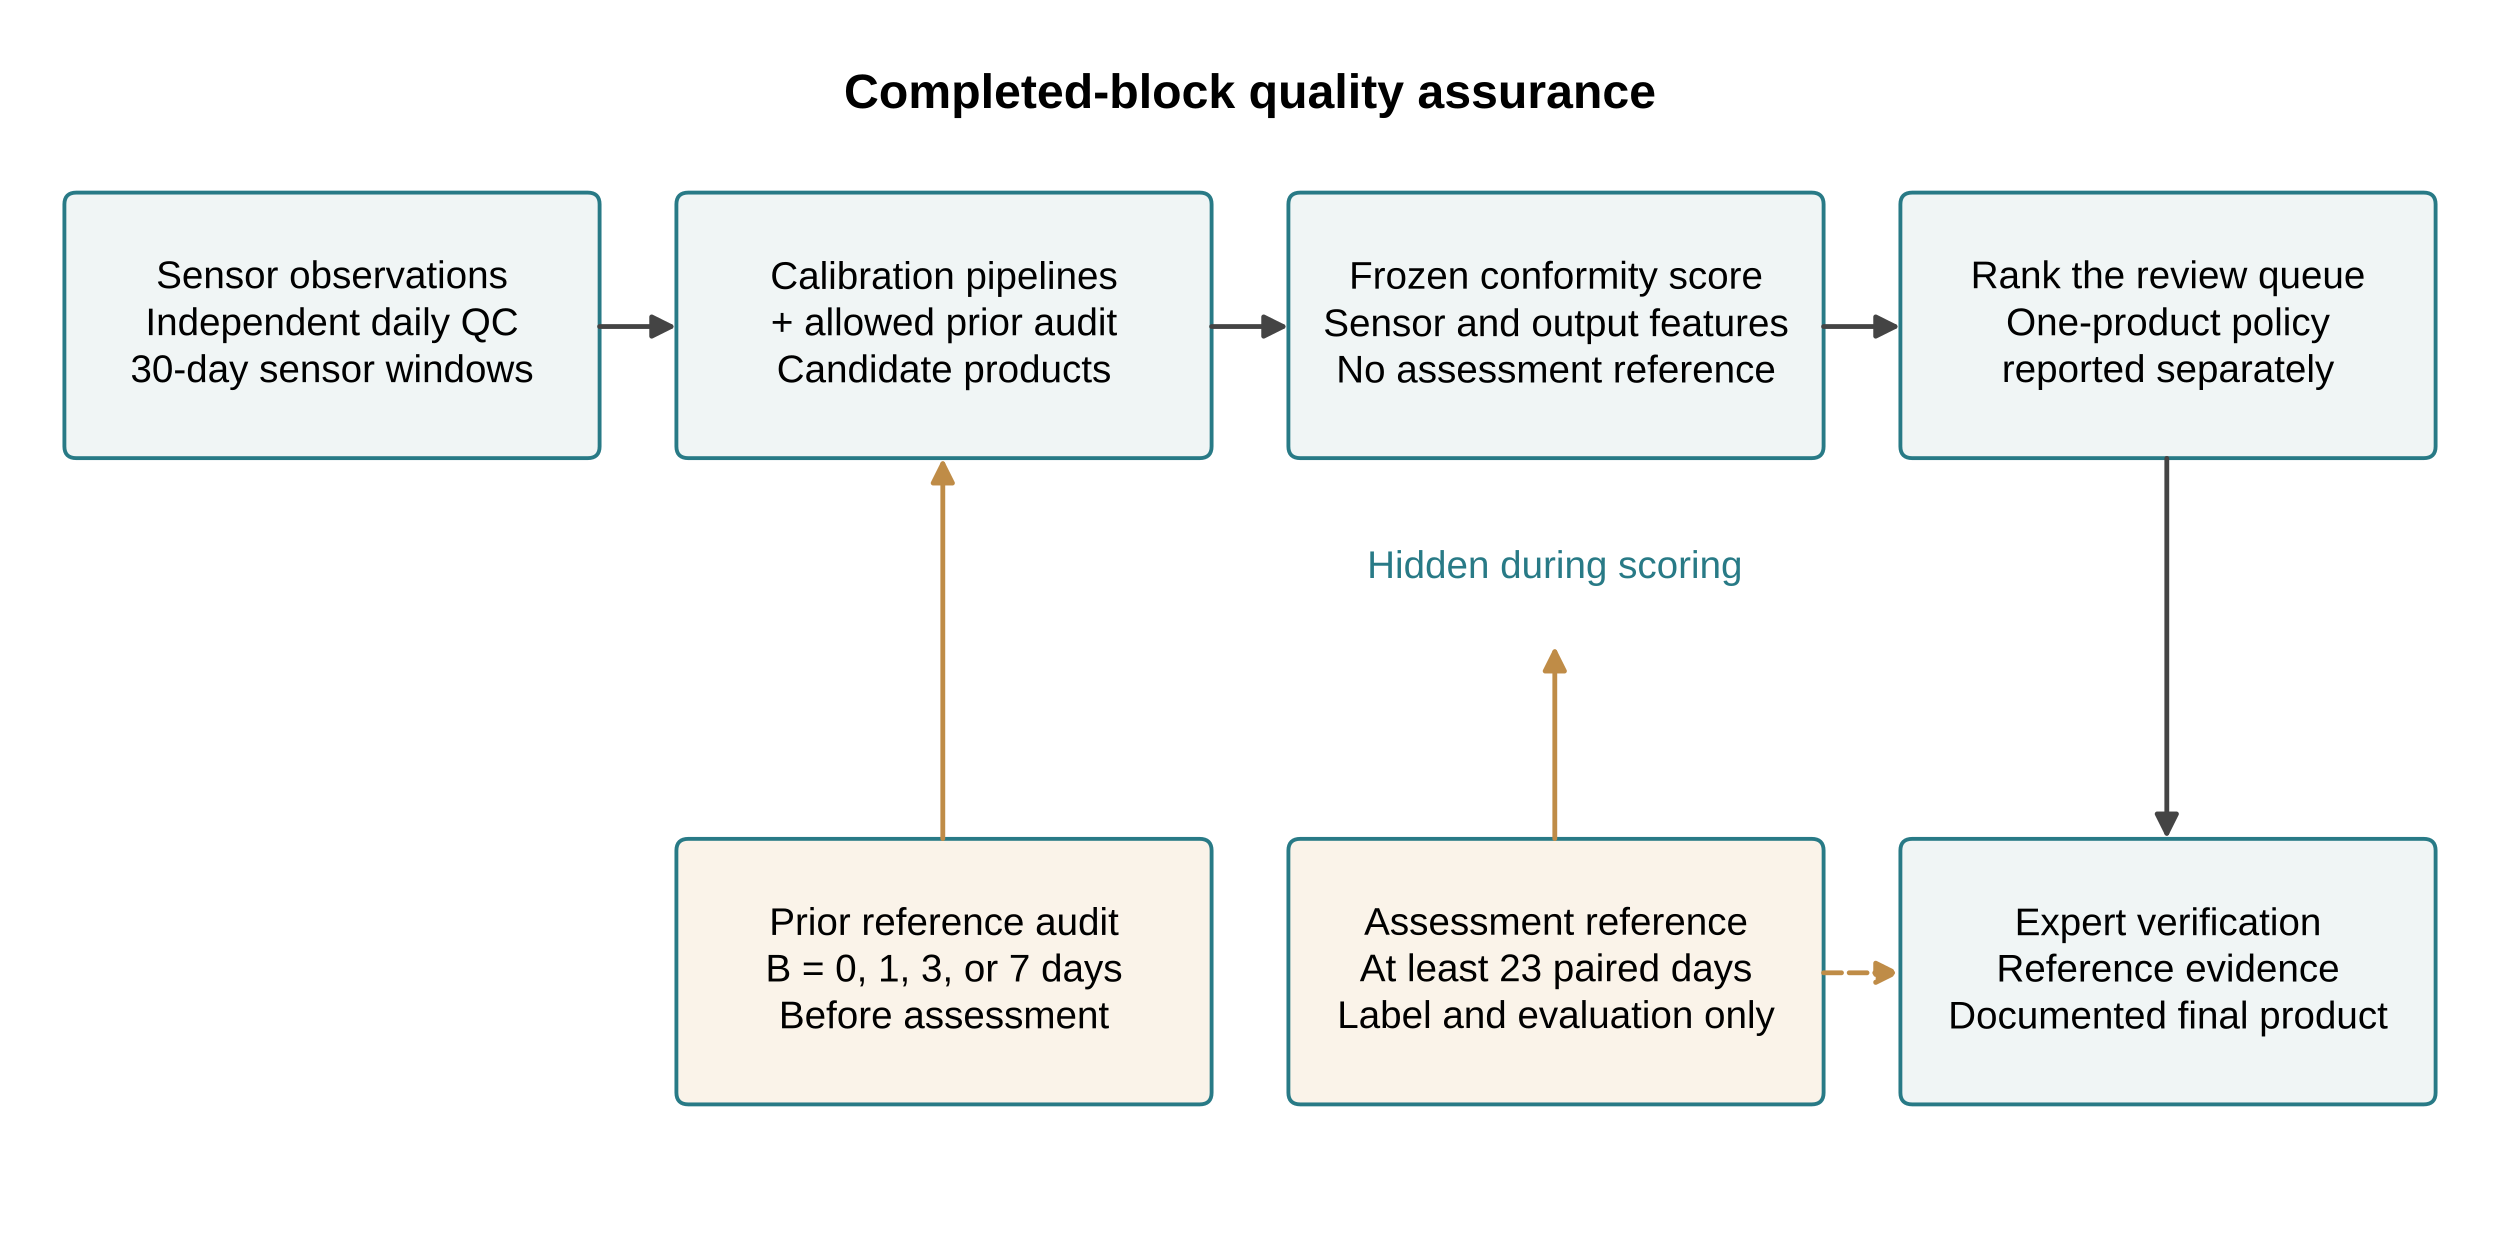
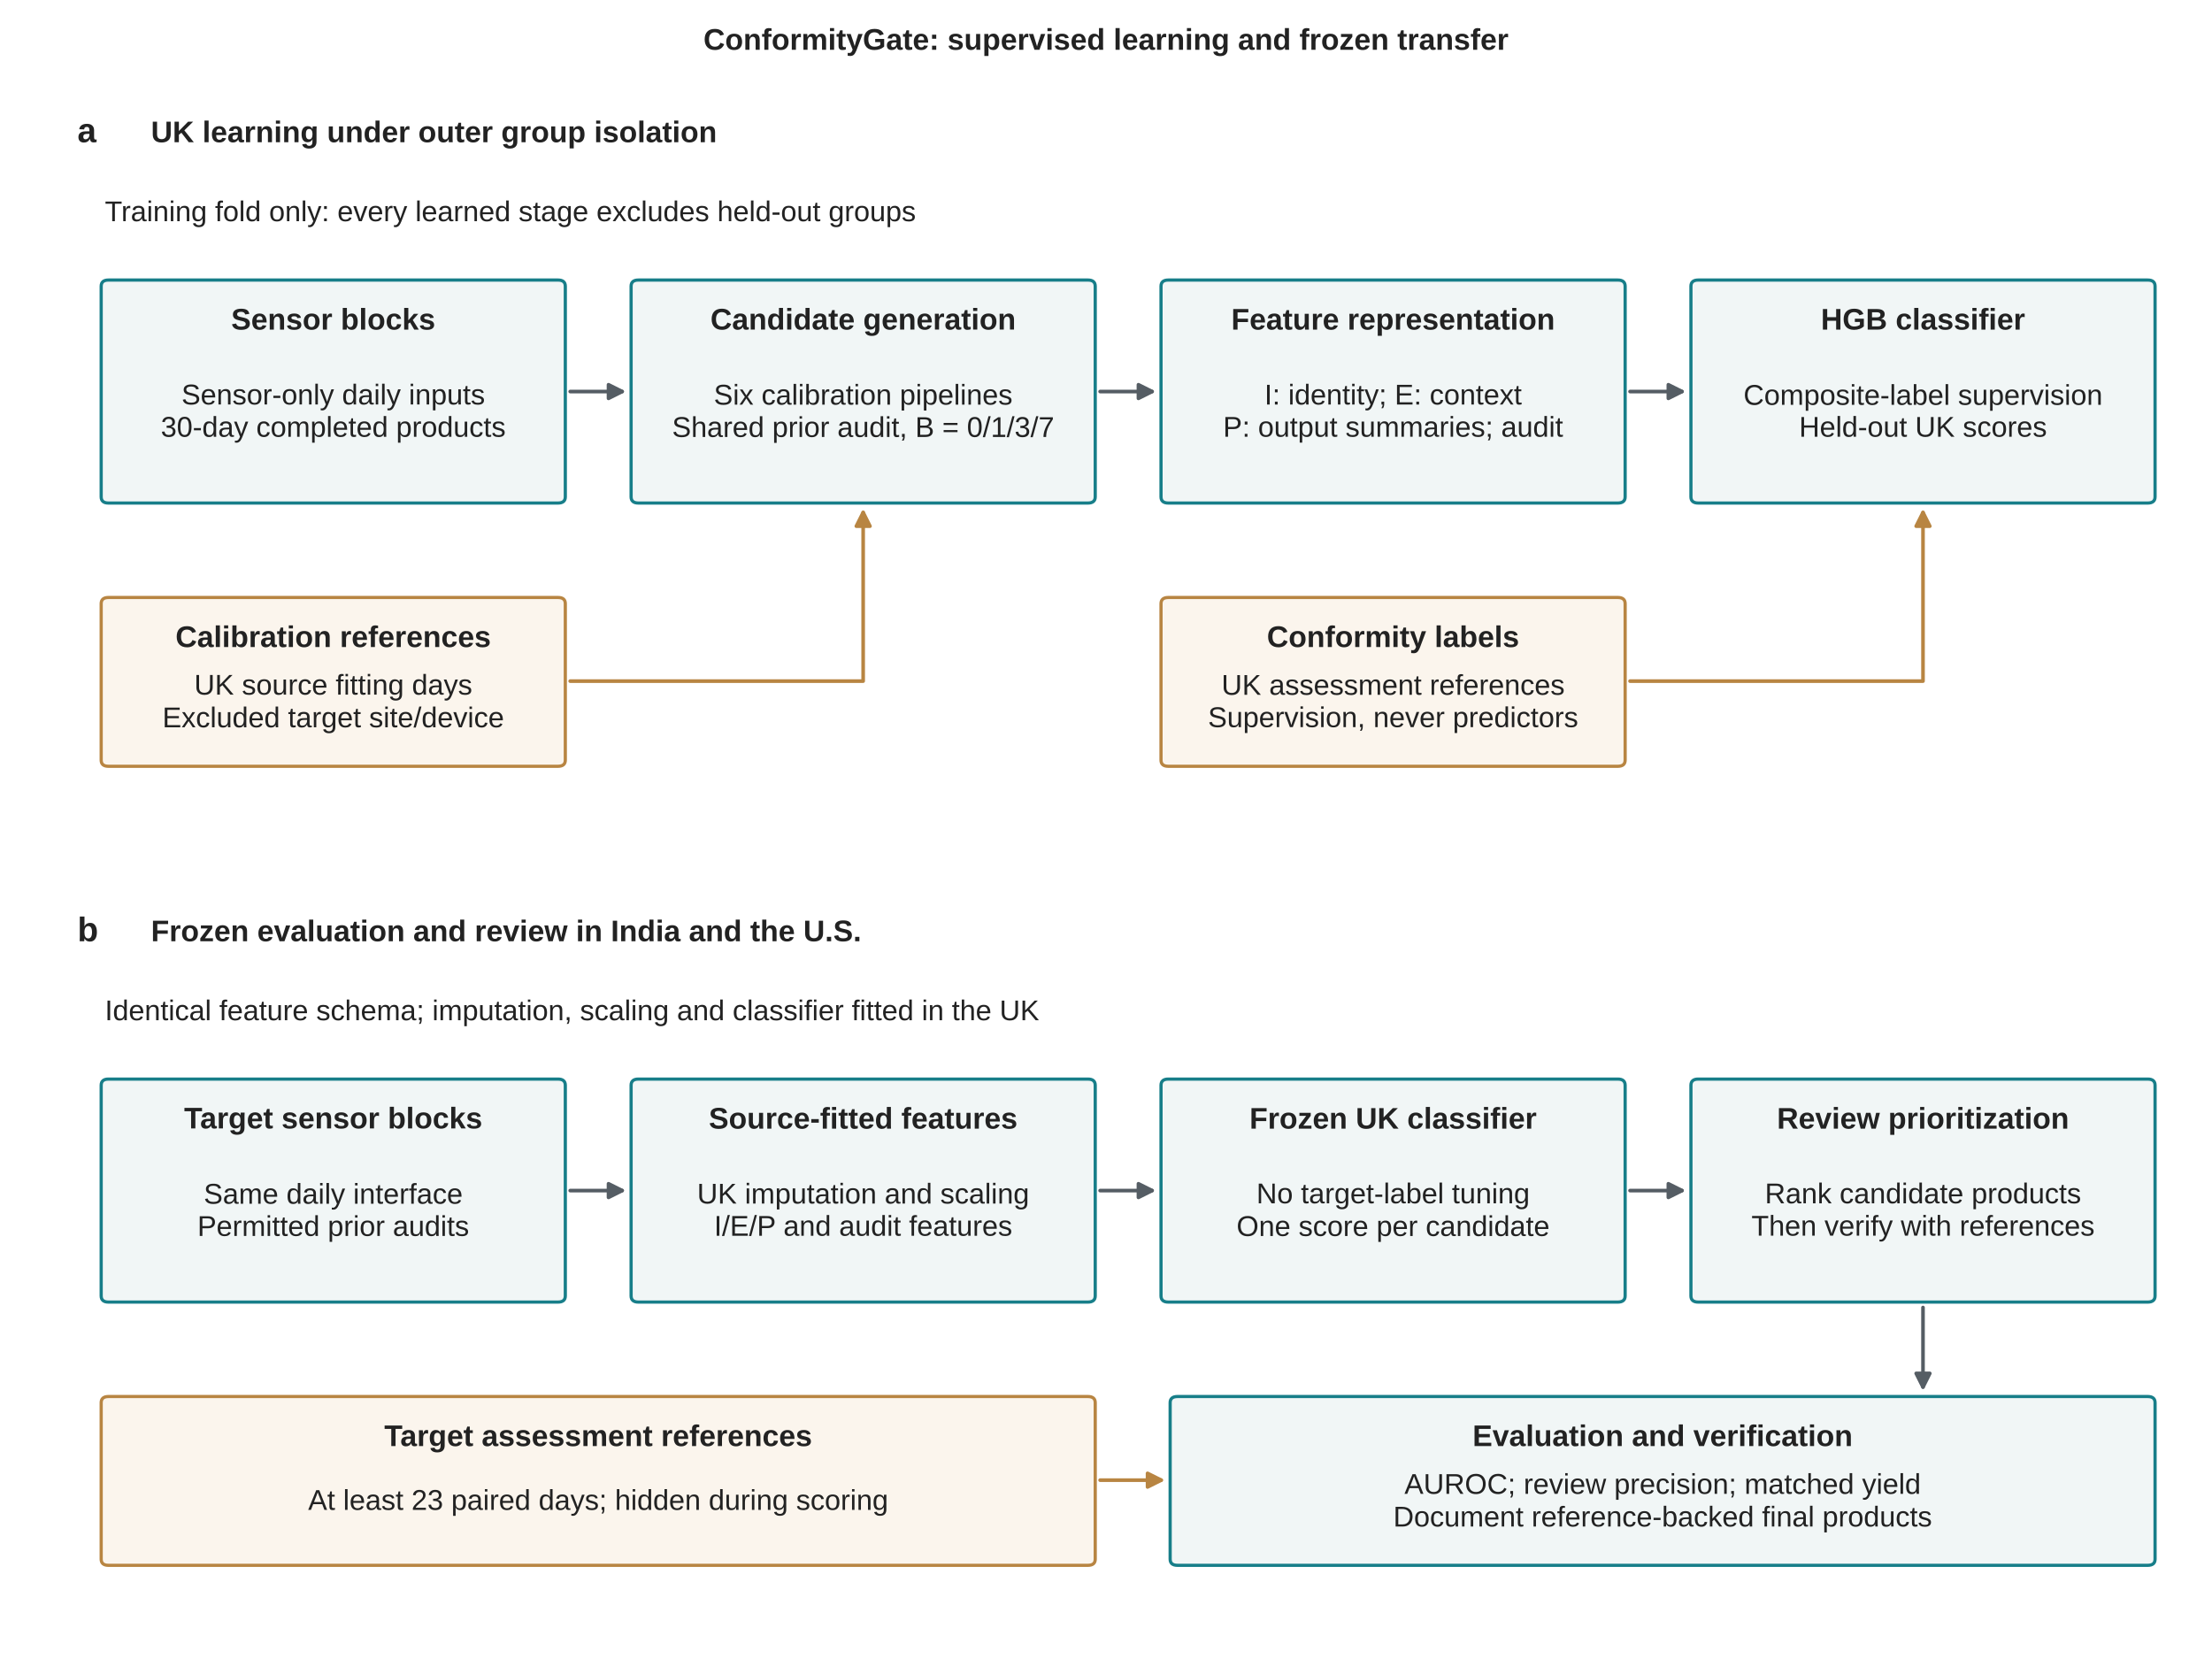
- <svg xmlns="http://www.w3.org/2000/svg" width="518.4pt" height="259.2pt" viewBox="0 0 518.4 259.2" version="1.1">
+ <svg xmlns="http://www.w3.org/2000/svg" width="518.4pt" height="388.8pt" viewBox="0 0 518.4 388.8" version="1.1">
  <defs>
    <style type="text/css">*{stroke-linejoin: round; stroke-linecap: butt}</style>
  </defs>
  <g id="figure_1">
    <g id="patch_1">
-       <path d="M 0 259.2  L 518.4 259.2  L 518.4 0  L 0 0  z " style="fill: #ffffff" />
+       <path d="M 0 388.8  L 518.4 388.8  L 518.4 0  L 0 0  z " style="fill: #ffffff" />
    </g>
    <g id="axes_1">
      <g id="patch_2">
-         <path d="M 15.842 95.002  L 121.845 95.002  Q 124.333 95.002 124.333 92.566  L 124.333 42.374  Q 124.333 39.938 121.845 39.938  L 15.842 39.938  Q 13.354 39.938 13.354 42.374  L 13.354 92.566  Q 13.354 95.002 15.842 95.002  z " clip-path="url(#p0ad1b66162)" style="fill: #f0f5f5; stroke: #287a86; stroke-width: 0.8; stroke-linejoin: miter" />
+         <path d="M 25.424 117.89  L 130.772 117.89  Q 132.485 117.89 132.485 116.438  L 132.485 67.083  Q 132.485 65.631 130.772 65.631  L 25.424 65.631  Q 23.711 65.631 23.711 67.083  L 23.711 116.438  Q 23.711 117.89 25.424 117.89  z " clip-path="url(#p4db0a3e883)" style="fill: #f1f6f6; stroke: #177e89; stroke-width: 0.75; stroke-linejoin: miter" />
      </g>
      <g id="patch_3">
-         <path d="M 142.747 95.002  L 248.749 95.002  Q 251.237 95.002 251.237 92.566  L 251.237 42.374  Q 251.237 39.938 248.749 39.938  L 142.747 39.938  Q 140.258 39.938 140.258 42.374  L 140.258 92.566  Q 140.258 95.002 142.747 95.002  z " clip-path="url(#p0ad1b66162)" style="fill: #f0f5f5; stroke: #287a86; stroke-width: 0.8; stroke-linejoin: miter" />
+         <path d="M 149.615 117.89  L 254.963 117.89  Q 256.676 117.89 256.676 116.438  L 256.676 67.083  Q 256.676 65.631 254.963 65.631  L 149.615 65.631  Q 147.902 65.631 147.902 67.083  L 147.902 116.438  Q 147.902 117.89 149.615 117.89  z " clip-path="url(#p4db0a3e883)" style="fill: #f1f6f6; stroke: #177e89; stroke-width: 0.75; stroke-linejoin: miter" />
      </g>
      <g id="patch_4">
-         <path d="M 269.651 95.002  L 375.653 95.002  Q 378.142 95.002 378.142 92.566  L 378.142 42.374  Q 378.142 39.938 375.653 39.938  L 269.651 39.938  Q 267.163 39.938 267.163 42.374  L 267.163 92.566  Q 267.163 95.002 269.651 95.002  z " clip-path="url(#p0ad1b66162)" style="fill: #f0f5f5; stroke: #287a86; stroke-width: 0.8; stroke-linejoin: miter" />
+         <path d="M 273.805 117.89  L 379.153 117.89  Q 380.866 117.89 380.866 116.438  L 380.866 67.083  Q 380.866 65.631 379.153 65.631  L 273.805 65.631  Q 272.092 65.631 272.092 67.083  L 272.092 116.438  Q 272.092 117.89 273.805 117.89  z " clip-path="url(#p4db0a3e883)" style="fill: #f1f6f6; stroke: #177e89; stroke-width: 0.75; stroke-linejoin: miter" />
      </g>
      <g id="patch_5">
-         <path d="M 396.555 95.002  L 502.558 95.002  Q 505.046 95.002 505.046 92.566  L 505.046 42.374  Q 505.046 39.938 502.558 39.938  L 396.555 39.938  Q 394.067 39.938 394.067 42.374  L 394.067 92.566  Q 394.067 95.002 396.555 95.002  z " clip-path="url(#p0ad1b66162)" style="fill: #f0f5f5; stroke: #287a86; stroke-width: 0.8; stroke-linejoin: miter" />
+         <path d="M 397.996 117.89  L 503.344 117.89  Q 505.057 117.89 505.057 116.438  L 505.057 67.083  Q 505.057 65.631 503.344 65.631  L 397.996 65.631  Q 396.283 65.631 396.283 67.083  L 396.283 116.438  Q 396.283 117.89 397.996 117.89  z " clip-path="url(#p4db0a3e883)" style="fill: #f1f6f6; stroke: #177e89; stroke-width: 0.75; stroke-linejoin: miter" />
      </g>
      <g id="patch_6">
-         <path d="M 124.34 67.713  Q 132.295 67.713 139.133 67.713  " clip-path="url(#p0ad1b66162)" style="fill: none; stroke: #444444; stroke-linecap: round" />
-         <path d="M 135.133 65.713  L 139.133 67.713  L 135.133 69.713  z " clip-path="url(#p0ad1b66162)" style="fill: #444444; stroke: #444444; stroke-linecap: round" />
+         <path d="M 133.632 91.761  Q 140.196 91.761 145.81 91.761  " clip-path="url(#p4db0a3e883)" style="fill: none; stroke: #555d64; stroke-width: 0.85; stroke-linecap: round" />
+         <path d="M 142.61 90.161  L 145.81 91.761  L 142.61 93.361  z " clip-path="url(#p4db0a3e883)" style="fill: #555d64; stroke: #555d64; stroke-width: 0.85; stroke-linecap: round" />
      </g>
      <g id="patch_7">
-         <path d="M 251.244 67.713  Q 259.2 67.713 266.037 67.713  " clip-path="url(#p0ad1b66162)" style="fill: none; stroke: #444444; stroke-linecap: round" />
-         <path d="M 262.037 65.713  L 266.037 67.713  L 262.037 69.713  z " clip-path="url(#p0ad1b66162)" style="fill: #444444; stroke: #444444; stroke-linecap: round" />
+         <path d="M 257.822 91.761  Q 264.387 91.761 270.001 91.761  " clip-path="url(#p4db0a3e883)" style="fill: none; stroke: #555d64; stroke-width: 0.85; stroke-linecap: round" />
+         <path d="M 266.801 90.161  L 270.001 91.761  L 266.801 93.361  z " clip-path="url(#p4db0a3e883)" style="fill: #555d64; stroke: #555d64; stroke-width: 0.85; stroke-linecap: round" />
      </g>
      <g id="patch_8">
-         <path d="M 378.149 67.713  Q 386.104 67.713 392.941 67.713  " clip-path="url(#p0ad1b66162)" style="fill: none; stroke: #444444; stroke-linecap: round" />
-         <path d="M 388.941 65.713  L 392.941 67.713  L 388.941 69.713  z " clip-path="url(#p0ad1b66162)" style="fill: #444444; stroke: #444444; stroke-linecap: round" />
+         <path d="M 382.013 91.761  Q 388.577 91.761 394.191 91.761  " clip-path="url(#p4db0a3e883)" style="fill: none; stroke: #555d64; stroke-width: 0.85; stroke-linecap: round" />
+         <path d="M 390.991 90.161  L 394.191 91.761  L 390.991 93.361  z " clip-path="url(#p4db0a3e883)" style="fill: #555d64; stroke: #555d64; stroke-width: 0.85; stroke-linecap: round" />
      </g>
      <g id="patch_9">
-         <path d="M 142.747 229.008  L 248.749 229.008  Q 251.237 229.008 251.237 226.572  L 251.237 176.38  Q 251.237 173.944 248.749 173.944  L 142.747 173.944  Q 140.258 173.944 140.258 176.38  L 140.258 226.572  Q 140.258 229.008 142.747 229.008  z " clip-path="url(#p0ad1b66162)" style="fill: #faf3e9; stroke: #287a86; stroke-width: 0.8; stroke-linejoin: miter" />
+         <path d="M 25.424 179.584  L 130.772 179.584  Q 132.485 179.584 132.485 178.133  L 132.485 141.479  Q 132.485 140.027 130.772 140.027  L 25.424 140.027  Q 23.711 140.027 23.711 141.479  L 23.711 178.133  Q 23.711 179.584 25.424 179.584  z " clip-path="url(#p4db0a3e883)" style="fill: #fbf5ed; stroke: #b88542; stroke-width: 0.75; stroke-linejoin: miter" />
      </g>
      <g id="patch_10">
-         <path d="M 269.651 229.008  L 375.653 229.008  Q 378.142 229.008 378.142 226.572  L 378.142 176.38  Q 378.142 173.944 375.653 173.944  L 269.651 173.944  Q 267.163 173.944 267.163 176.38  L 267.163 226.572  Q 267.163 229.008 269.651 229.008  z " clip-path="url(#p0ad1b66162)" style="fill: #faf3e9; stroke: #287a86; stroke-width: 0.8; stroke-linejoin: miter" />
+         <path d="M 273.805 179.584  L 379.153 179.584  Q 380.866 179.584 380.866 178.133  L 380.866 141.479  Q 380.866 140.027 379.153 140.027  L 273.805 140.027  Q 272.092 140.027 272.092 141.479  L 272.092 178.133  Q 272.092 179.584 273.805 179.584  z " clip-path="url(#p4db0a3e883)" style="fill: #fbf5ed; stroke: #b88542; stroke-width: 0.75; stroke-linejoin: miter" />
      </g>
      <g id="patch_11">
-         <path d="M 396.555 229.008  L 502.558 229.008  Q 505.046 229.008 505.046 226.572  L 505.046 176.38  Q 505.046 173.944 502.558 173.944  L 396.555 173.944  Q 394.067 173.944 394.067 176.38  L 394.067 226.572  Q 394.067 229.008 396.555 229.008  z " clip-path="url(#p0ad1b66162)" style="fill: #f0f5f5; stroke: #287a86; stroke-width: 0.8; stroke-linejoin: miter" />
+         <path d="M 133.625 159.624  L 202.289 159.624  L 202.289 120.113  " clip-path="url(#p4db0a3e883)" style="fill: none; stroke: #b88542; stroke-width: 0.85; stroke-linecap: round" />
+         <path d="M 200.689 123.313  L 202.289 120.113  L 203.889 123.313  z " clip-path="url(#p4db0a3e883)" style="fill: #b88542; stroke: #b88542; stroke-width: 0.85; stroke-linecap: round" />
      </g>
      <g id="patch_12">
-         <path d="M 195.499 173.893  Q 195.499 134.472 195.499 96.169  " clip-path="url(#p0ad1b66162)" style="fill: none; stroke: #bf8c47; stroke-linecap: round" />
-         <path d="M 193.499 100.169  L 195.499 96.169  L 197.499 100.169  z " clip-path="url(#p0ad1b66162)" style="fill: #bf8c47; stroke: #bf8c47; stroke-linecap: round" />
-       </g>
+         <path d="M 382.007 159.624  L 450.67 159.624  L 450.67 120.113  " clip-path="url(#p4db0a3e883)" style="fill: none; stroke: #b88542; stroke-width: 0.85; stroke-linecap: round" />
+         <path d="M 449.07 123.313  L 450.67 120.113  L 452.27 123.313  z " clip-path="url(#p4db0a3e883)" style="fill: #b88542; stroke: #b88542; stroke-width: 0.85; stroke-linecap: round" />
+       </g>
+       <g id="text_1">
+         <text style="font-weight: 700; font-size: 8px; font-family: 'Arial', 'DejaVu Sans', sans-serif; text-anchor: start; fill: #222222" x="18.144" y="33.332" transform="rotate(-0 18.144 33.33238)">a</text>
+       </g>
+       <g id="text_2">
+         <text style="font-weight: 700; font-size: 7px; font-family: 'Arial', 'DejaVu Sans', sans-serif; text-anchor: start; fill: #222222" x="35.381" y="33.332" transform="rotate(-0 35.3808 33.33238)">UK learning under outer group isolation</text>
+       </g>
+       <g id="text_3">
+         <text style="font-size: 6.7px; font-family: 'Arial', 'DejaVu Sans', sans-serif; text-anchor: start; fill: #222222" x="24.568" y="51.841" transform="rotate(-0 24.56765 51.84071)">Training fold only: every learned stage excludes held-out groups</text>
+       </g>
+       <g id="text_4">
+         <text style="font-weight: 700; font-size: 7px; font-family: 'Arial', 'DejaVu Sans', sans-serif; text-anchor: middle; fill: #222222" x="78.098" y="77.244" transform="rotate(-0 78.09809 77.24428)">Sensor blocks</text>
+       </g>
+       <g id="text_5">
+         <text style="font-size: 6.7px; font-family: 'Arial', 'DejaVu Sans', sans-serif; fill: #222222" transform="translate(42.53417 94.78789)">Sensor-only daily inputs</text>
+         <text style="font-size: 6.7px; font-family: 'Arial', 'DejaVu Sans', sans-serif; fill: #222222" transform="translate(37.69185 102.362)">30-day completed products</text>
+       </g>
+       <g id="text_6">
+         <text style="font-weight: 700; font-size: 7px; font-family: 'Arial', 'DejaVu Sans', sans-serif; text-anchor: middle; fill: #222222" x="202.289" y="77.241" transform="rotate(-0 202.2887 77.241)">Candidate generation</text>
+       </g>
+       <g id="text_7">
+         <text style="font-size: 6.7px; font-family: 'Arial', 'DejaVu Sans', sans-serif; fill: #222222" transform="translate(167.2822 94.82688)">Six calibration pipelines</text>
+         <text style="font-size: 6.7px; font-family: 'Arial', 'DejaVu Sans', sans-serif; fill: #222222" transform="translate(157.5034 102.4016)">Shared prior audit, B = 0/1/3/7</text>
+       </g>
+       <g id="text_8">
+         <text style="font-weight: 700; font-size: 7px; font-family: 'Arial', 'DejaVu Sans', sans-serif; text-anchor: middle; fill: #222222" x="326.479" y="77.244" transform="rotate(-0 326.4793 77.24428)">Feature representation</text>
+       </g>
+       <g id="text_9">
+         <text style="font-size: 6.7px; font-family: 'Arial', 'DejaVu Sans', sans-serif; fill: #222222" transform="translate(296.3162 94.79905)">I: identity; E: context</text>
+         <text style="font-size: 6.7px; font-family: 'Arial', 'DejaVu Sans', sans-serif; fill: #222222" transform="translate(286.6352 102.3477)">P: output summaries; audit</text>
+       </g>
+       <g id="text_10">
+         <text style="font-weight: 700; font-size: 7px; font-family: 'Arial', 'DejaVu Sans', sans-serif; text-anchor: middle; fill: #222222" x="450.67" y="77.244" transform="rotate(-0 450.6699 77.24428)">HGB classifier</text>
+       </g>
+       <g id="text_11">
+         <text style="font-size: 6.7px; font-family: 'Arial', 'DejaVu Sans', sans-serif; fill: #222222" transform="translate(408.5913 94.87914)">Composite-label supervision</text>
+         <text style="font-size: 6.7px; font-family: 'Arial', 'DejaVu Sans', sans-serif; fill: #222222" transform="translate(421.627 102.3493)">Held-out UK scores</text>
+       </g>
+       <g id="text_12">
+         <text style="font-weight: 700; font-size: 7px; font-family: 'Arial', 'DejaVu Sans', sans-serif; text-anchor: middle; fill: #222222" x="78.098" y="151.64" transform="rotate(-0 78.09809 151.6405)">Calibration references</text>
+       </g>
+       <g id="text_13">
+         <text style="font-size: 6.7px; font-family: 'Arial', 'DejaVu Sans', sans-serif; fill: #222222" transform="translate(45.51567 162.7937)">UK source fitting days</text>
+         <text style="font-size: 6.7px; font-family: 'Arial', 'DejaVu Sans', sans-serif; fill: #222222" transform="translate(38.06402 170.4469)">Excluded target site/device</text>
+       </g>
+       <g id="text_14">
+         <text style="font-weight: 700; font-size: 7px; font-family: 'Arial', 'DejaVu Sans', sans-serif; text-anchor: middle; fill: #222222" x="326.479" y="151.637" transform="rotate(-0 326.4793 151.6372)">Conformity labels</text>
+       </g>
+       <g id="text_15">
+         <text style="font-size: 6.7px; font-family: 'Arial', 'DejaVu Sans', sans-serif; fill: #222222" transform="translate(286.2652 162.8314)">UK assessment references</text>
+         <text style="font-size: 6.7px; font-family: 'Arial', 'DejaVu Sans', sans-serif; fill: #222222" transform="translate(283.0973 170.406)">Supervision, never predictors</text>
+       </g>
+     </g>
+     <g id="axes_2">
      <g id="patch_13">
-         <path d="M 322.403 173.894  Q 322.403 153.965 322.403 135.155  " clip-path="url(#p0ad1b66162)" style="fill: none; stroke: #bf8c47; stroke-linecap: round" />
-         <path d="M 320.403 139.155  L 322.403 135.155  L 324.403 139.155  z " clip-path="url(#p0ad1b66162)" style="fill: #bf8c47; stroke: #bf8c47; stroke-linecap: round" />
+         <path d="M 25.424 305.151  L 130.772 305.151  Q 132.485 305.151 132.485 303.699  L 132.485 254.344  Q 132.485 252.892 130.772 252.892  L 25.424 252.892  Q 23.711 252.892 23.711 254.344  L 23.711 303.699  Q 23.711 305.151 25.424 305.151  z " clip-path="url(#p9bec5cb255)" style="fill: #f1f6f6; stroke: #177e89; stroke-width: 0.75; stroke-linejoin: miter" />
      </g>
      <g id="patch_14">
-         <path d="M 449.308 95.053  Q 449.308 134.474 449.308 172.777  " clip-path="url(#p0ad1b66162)" style="fill: none; stroke: #444444; stroke-linecap: round" />
-         <path d="M 451.308 168.777  L 449.308 172.777  L 447.308 168.777  z " clip-path="url(#p0ad1b66162)" style="fill: #444444; stroke: #444444; stroke-linecap: round" />
+         <path d="M 149.615 305.151  L 254.963 305.151  Q 256.676 305.151 256.676 303.699  L 256.676 254.344  Q 256.676 252.892 254.963 252.892  L 149.615 252.892  Q 147.902 252.892 147.902 254.344  L 147.902 303.699  Q 147.902 305.151 149.615 305.151  z " clip-path="url(#p9bec5cb255)" style="fill: #f1f6f6; stroke: #177e89; stroke-width: 0.75; stroke-linejoin: miter" />
      </g>
      <g id="patch_15">
-         <path d="M 378.149 201.72  Q 386.104 201.72 392.941 201.72  " clip-path="url(#p0ad1b66162)" style="fill: none; stroke-dasharray: 3.7,1.6; stroke-dashoffset: 0; stroke: #bf8c47; stroke-linecap: round" />
-         <path d="M 388.941 199.72  L 392.941 201.72  L 388.941 203.72  z " clip-path="url(#p0ad1b66162)" style="fill: #bf8c47; stroke-dasharray: 3.7,1.6; stroke-dashoffset: 0; stroke: #bf8c47; stroke-linecap: round" />
-       </g>
-       <g id="text_1">
-         <text style="font-size: 8px; font-family: 'Arial', 'DejaVu Sans', sans-serif" transform="translate(32.38102 59.74901)">Sensor observations</text>
-         <text style="font-size: 8px; font-family: 'Arial', 'DejaVu Sans', sans-serif" transform="translate(30.1529 69.49926)">Independent daily QC</text>
-         <text style="font-size: 8px; font-family: 'Arial', 'DejaVu Sans', sans-serif" transform="translate(27.04727 79.23301)">30-day sensor windows</text>
-       </g>
-       <g id="text_2">
-         <text style="font-size: 8px; font-family: 'Arial', 'DejaVu Sans', sans-serif" transform="translate(159.7285 59.91163)">Calibration pipelines</text>
-         <text style="font-size: 8px; font-family: 'Arial', 'DejaVu Sans', sans-serif" transform="translate(159.8397 69.51838)">+ allowed prior audit</text>
-         <text style="font-size: 8px; font-family: 'Arial', 'DejaVu Sans', sans-serif" transform="translate(161.061 79.26163)">Candidate products</text>
-       </g>
-       <g id="text_3">
-         <text style="font-size: 8px; font-family: 'Arial', 'DejaVu Sans', sans-serif" transform="translate(279.7528 59.86476)">Frozen conformity score</text>
-         <text style="font-size: 8px; font-family: 'Arial', 'DejaVu Sans', sans-serif" transform="translate(274.4003 69.70176)">Sensor and output features</text>
-         <text style="font-size: 8px; font-family: 'Arial', 'DejaVu Sans', sans-serif" transform="translate(277.079 79.30851)">No assessment reference</text>
-       </g>
-       <g id="text_4">
-         <text style="font-size: 8px; font-family: 'Arial', 'DejaVu Sans', sans-serif" transform="translate(408.6452 59.76564)">Rank the review queue</text>
-         <text style="font-size: 8px; font-family: 'Arial', 'DejaVu Sans', sans-serif" transform="translate(415.9865 69.51588)">One-product policy</text>
-         <text style="font-size: 8px; font-family: 'Arial', 'DejaVu Sans', sans-serif" transform="translate(415.0946 79.21639)">reported separately</text>
-       </g>
-       <g id="text_5">
-         <text style="font-size: 8px; font-family: 'Arial', 'DejaVu Sans', sans-serif" transform="translate(159.5103 193.874)">Prior reference audit</text>
-         <text style="font-size: 8px; font-family: 'Arial', 'DejaVu Sans', sans-serif" transform="translate(158.7285 203.514)">B = 0, 1, 3, or 7 days</text>
-         <text style="font-size: 8px; font-family: 'Arial', 'DejaVu Sans', sans-serif" transform="translate(161.5116 213.2145)">Before assessment</text>
-       </g>
-       <g id="text_6">
-         <text style="font-size: 8px; font-family: 'Arial', 'DejaVu Sans', sans-serif" transform="translate(282.8597 193.8272)">Assessment reference</text>
-         <text style="font-size: 8px; font-family: 'Arial', 'DejaVu Sans', sans-serif" transform="translate(281.9634 203.4672)">At least 23 paired days</text>
-         <text style="font-size: 8px; font-family: 'Arial', 'DejaVu Sans', sans-serif" transform="translate(277.2865 213.1677)">Label and evaluation only</text>
-       </g>
-       <g id="text_7">
-         <text style="font-size: 8px; font-family: 'Arial', 'DejaVu Sans', sans-serif" transform="translate(417.7671 193.918)">Expert verification</text>
-         <text style="font-size: 8px; font-family: 'Arial', 'DejaVu Sans', sans-serif" transform="translate(413.9809 203.5248)">Reference evidence</text>
-         <text style="font-size: 8px; font-family: 'Arial', 'DejaVu Sans', sans-serif" transform="translate(403.9777 213.268)">Documented final product</text>
-       </g>
-       <g id="text_8">
-         <text style="font-size: 8px; font-family: 'Arial', 'DejaVu Sans', sans-serif; text-anchor: middle; fill: #287a86" x="322.403" y="119.854" transform="rotate(-0 322.4033 119.8541)">Hidden during scoring</text>
-       </g>
-       <g id="text_9">
-         <text style="font-weight: 700; font-size: 10px; font-family: 'Arial', 'DejaVu Sans', sans-serif; text-anchor: middle" x="259.2" y="22.395" transform="rotate(-0 259.2 22.39488)">Completed-block quality assurance</text>
-       </g>
+         <path d="M 273.805 305.151  L 379.153 305.151  Q 380.866 305.151 380.866 303.699  L 380.866 254.344  Q 380.866 252.892 379.153 252.892  L 273.805 252.892  Q 272.092 252.892 272.092 254.344  L 272.092 303.699  Q 272.092 305.151 273.805 305.151  z " clip-path="url(#p9bec5cb255)" style="fill: #f1f6f6; stroke: #177e89; stroke-width: 0.75; stroke-linejoin: miter" />
+       </g>
+       <g id="patch_16">
+         <path d="M 397.996 305.151  L 503.344 305.151  Q 505.057 305.151 505.057 303.699  L 505.057 254.344  Q 505.057 252.892 503.344 252.892  L 397.996 252.892  Q 396.283 252.892 396.283 254.344  L 396.283 303.699  Q 396.283 305.151 397.996 305.151  z " clip-path="url(#p9bec5cb255)" style="fill: #f1f6f6; stroke: #177e89; stroke-width: 0.75; stroke-linejoin: miter" />
+       </g>
+       <g id="patch_17">
+         <path d="M 133.632 279.021  Q 140.196 279.021 145.81 279.021  " clip-path="url(#p9bec5cb255)" style="fill: none; stroke: #555d64; stroke-width: 0.85; stroke-linecap: round" />
+         <path d="M 142.61 277.421  L 145.81 279.021  L 142.61 280.621  z " clip-path="url(#p9bec5cb255)" style="fill: #555d64; stroke: #555d64; stroke-width: 0.85; stroke-linecap: round" />
+       </g>
+       <g id="patch_18">
+         <path d="M 257.822 279.021  Q 264.387 279.021 270.001 279.021  " clip-path="url(#p9bec5cb255)" style="fill: none; stroke: #555d64; stroke-width: 0.85; stroke-linecap: round" />
+         <path d="M 266.801 277.421  L 270.001 279.021  L 266.801 280.621  z " clip-path="url(#p9bec5cb255)" style="fill: #555d64; stroke: #555d64; stroke-width: 0.85; stroke-linecap: round" />
+       </g>
+       <g id="patch_19">
+         <path d="M 382.013 279.021  Q 388.577 279.021 394.191 279.021  " clip-path="url(#p9bec5cb255)" style="fill: none; stroke: #555d64; stroke-width: 0.85; stroke-linecap: round" />
+         <path d="M 390.991 277.421  L 394.191 279.021  L 390.991 280.621  z " clip-path="url(#p9bec5cb255)" style="fill: #555d64; stroke: #555d64; stroke-width: 0.85; stroke-linecap: round" />
+       </g>
+       <g id="patch_20">
+         <path d="M 25.424 366.845  L 254.963 366.845  Q 256.676 366.845 256.676 365.393  L 256.676 328.74  Q 256.676 327.288 254.963 327.288  L 25.424 327.288  Q 23.711 327.288 23.711 328.74  L 23.711 365.393  Q 23.711 366.845 25.424 366.845  z " clip-path="url(#p9bec5cb255)" style="fill: #fbf5ed; stroke: #b88542; stroke-width: 0.75; stroke-linejoin: miter" />
+       </g>
+       <g id="patch_21">
+         <path d="M 275.947 366.845  L 503.344 366.845  Q 505.057 366.845 505.057 365.393  L 505.057 328.74  Q 505.057 327.288 503.344 327.288  L 275.947 327.288  Q 274.234 327.288 274.234 328.74  L 274.234 365.393  Q 274.234 366.845 275.947 366.845  z " clip-path="url(#p9bec5cb255)" style="fill: #f1f6f6; stroke: #177e89; stroke-width: 0.75; stroke-linejoin: miter" />
+       </g>
+       <g id="patch_22">
+         <path d="M 257.819 346.885  Q 265.453 346.885 272.137 346.885  " clip-path="url(#p9bec5cb255)" style="fill: none; stroke: #b88542; stroke-width: 0.85; stroke-linecap: round" />
+         <path d="M 268.937 345.285  L 272.137 346.885  L 268.937 348.485  z " clip-path="url(#p9bec5cb255)" style="fill: #b88542; stroke: #b88542; stroke-width: 0.85; stroke-linecap: round" />
+       </g>
+       <g id="patch_23">
+         <path d="M 450.67 306.426  Q 450.67 316.22 450.67 325.063  " clip-path="url(#p9bec5cb255)" style="fill: none; stroke: #555d64; stroke-width: 0.85; stroke-linecap: round" />
+         <path d="M 452.27 321.863  L 450.67 325.063  L 449.07 321.863  z " clip-path="url(#p9bec5cb255)" style="fill: #555d64; stroke: #555d64; stroke-width: 0.85; stroke-linecap: round" />
+       </g>
+       <g id="text_16">
+         <text style="font-weight: 700; font-size: 8px; font-family: 'Arial', 'DejaVu Sans', sans-serif; text-anchor: start; fill: #222222" x="18.144" y="220.593" transform="rotate(-0 18.144 220.5931)">b</text>
+       </g>
+       <g id="text_17">
+         <text style="font-weight: 700; font-size: 7px; font-family: 'Arial', 'DejaVu Sans', sans-serif; text-anchor: start; fill: #222222" x="35.381" y="220.593" transform="rotate(-0 35.3808 220.5931)">Frozen evaluation and review in India and the U.S.</text>
+       </g>
+       <g id="text_18">
+         <text style="font-size: 6.7px; font-family: 'Arial', 'DejaVu Sans', sans-serif; text-anchor: start; fill: #222222" x="24.568" y="239.101" transform="rotate(-0 24.56765 239.1014)">Identical feature schema; imputation, scaling and classifier fitted in the UK</text>
+       </g>
+       <g id="text_19">
+         <text style="font-weight: 700; font-size: 7px; font-family: 'Arial', 'DejaVu Sans', sans-serif; text-anchor: middle; fill: #222222" x="78.098" y="264.459" transform="rotate(-0 78.09809 264.459)">Target sensor blocks</text>
+       </g>
+       <g id="text_20">
+         <text style="font-size: 6.7px; font-family: 'Arial', 'DejaVu Sans', sans-serif; fill: #222222" transform="translate(47.74866 282.1006)">Same daily interface</text>
+         <text style="font-size: 6.7px; font-family: 'Arial', 'DejaVu Sans', sans-serif; fill: #222222" transform="translate(46.2621 289.6492)">Permitted prior audits</text>
+       </g>
+       <g id="text_21">
+         <text style="font-weight: 700; font-size: 7px; font-family: 'Arial', 'DejaVu Sans', sans-serif; text-anchor: middle; fill: #222222" x="202.289" y="264.505" transform="rotate(-0 202.2887 264.505)">Source-fitted features</text>
+       </g>
+       <g id="text_22">
+         <text style="font-size: 6.7px; font-family: 'Arial', 'DejaVu Sans', sans-serif; fill: #222222" transform="translate(163.3716 282.0597)">UK imputation and scaling</text>
+         <text style="font-size: 6.7px; font-family: 'Arial', 'DejaVu Sans', sans-serif; fill: #222222" transform="translate(167.3382 289.6084)">I/E/P and audit features</text>
+       </g>
+       <g id="text_23">
+         <text style="font-weight: 700; font-size: 7px; font-family: 'Arial', 'DejaVu Sans', sans-serif; text-anchor: middle; fill: #222222" x="326.479" y="264.505" transform="rotate(-0 326.4793 264.505)">Frozen UK classifier</text>
+       </g>
+       <g id="text_24">
+         <text style="font-size: 6.7px; font-family: 'Arial', 'DejaVu Sans', sans-serif; fill: #222222" transform="translate(294.4507 282.0048)">No target-label tuning</text>
+         <text style="font-size: 6.7px; font-family: 'Arial', 'DejaVu Sans', sans-serif; fill: #222222" transform="translate(289.7958 289.6634)">One score per candidate</text>
+       </g>
+       <g id="text_25">
+         <text style="font-weight: 700; font-size: 7px; font-family: 'Arial', 'DejaVu Sans', sans-serif; text-anchor: middle; fill: #222222" x="450.67" y="264.505" transform="rotate(-0 450.6699 264.505)">Review prioritization</text>
+       </g>
+       <g id="text_26">
+         <text style="font-size: 6.7px; font-family: 'Arial', 'DejaVu Sans', sans-serif; fill: #222222" transform="translate(413.6132 282.0075)">Rank candidate products</text>
+         <text style="font-size: 6.7px; font-family: 'Arial', 'DejaVu Sans', sans-serif; fill: #222222" transform="translate(410.4563 289.5822)">Then verify with references</text>
+       </g>
+       <g id="text_27">
+         <text style="font-weight: 700; font-size: 7px; font-family: 'Arial', 'DejaVu Sans', sans-serif; text-anchor: middle; fill: #222222" x="140.193" y="338.898" transform="rotate(-0 140.1934 338.8979)">Target assessment references</text>
+       </g>
+       <g id="text_28">
+         <text style="font-size: 6.7px; font-family: 'Arial', 'DejaVu Sans', sans-serif; text-anchor: middle; fill: #222222" x="140.193" y="353.85" transform="rotate(-0 140.1934 353.8501)">At least 23 paired days; hidden during scoring</text>
+       </g>
+       <g id="text_29">
+         <text style="font-weight: 700; font-size: 7px; font-family: 'Arial', 'DejaVu Sans', sans-serif; text-anchor: middle; fill: #222222" x="389.645" y="338.901" transform="rotate(-0 389.6452 338.9012)">Evaluation and verification</text>
+       </g>
+       <g id="text_30">
+         <text style="font-size: 6.7px; font-family: 'Arial', 'DejaVu Sans', sans-serif; fill: #222222" transform="translate(329.14 350.0957)">AUROC; review precision; matched yield</text>
+         <text style="font-size: 6.7px; font-family: 'Arial', 'DejaVu Sans', sans-serif; fill: #222222" transform="translate(326.5249 357.7489)">Document reference-backed final products</text>
+       </g>
+     </g>
+     <g id="text_31">
+       <text style="font-weight: 700; font-size: 7px; font-family: 'Arial', 'DejaVu Sans', sans-serif; text-anchor: middle; fill: #222222" x="259.2" y="11.664" transform="rotate(-0 259.2 11.664)">ConformityGate: supervised learning and frozen transfer</text>
    </g>
  </g>
  <defs>
-     <clipPath id="p0ad1b66162">
-       <rect x="10.368" y="7.776" width="497.664" height="243.648" />
+     <clipPath id="p4db0a3e883">
+       <rect x="18.144" y="42.768" width="492.48" height="145.163" />
+     </clipPath>
+     <clipPath id="p9bec5cb255">
+       <rect x="18.144" y="230.029" width="492.48" height="145.163" />
    </clipPath>
  </defs>
</svg>
